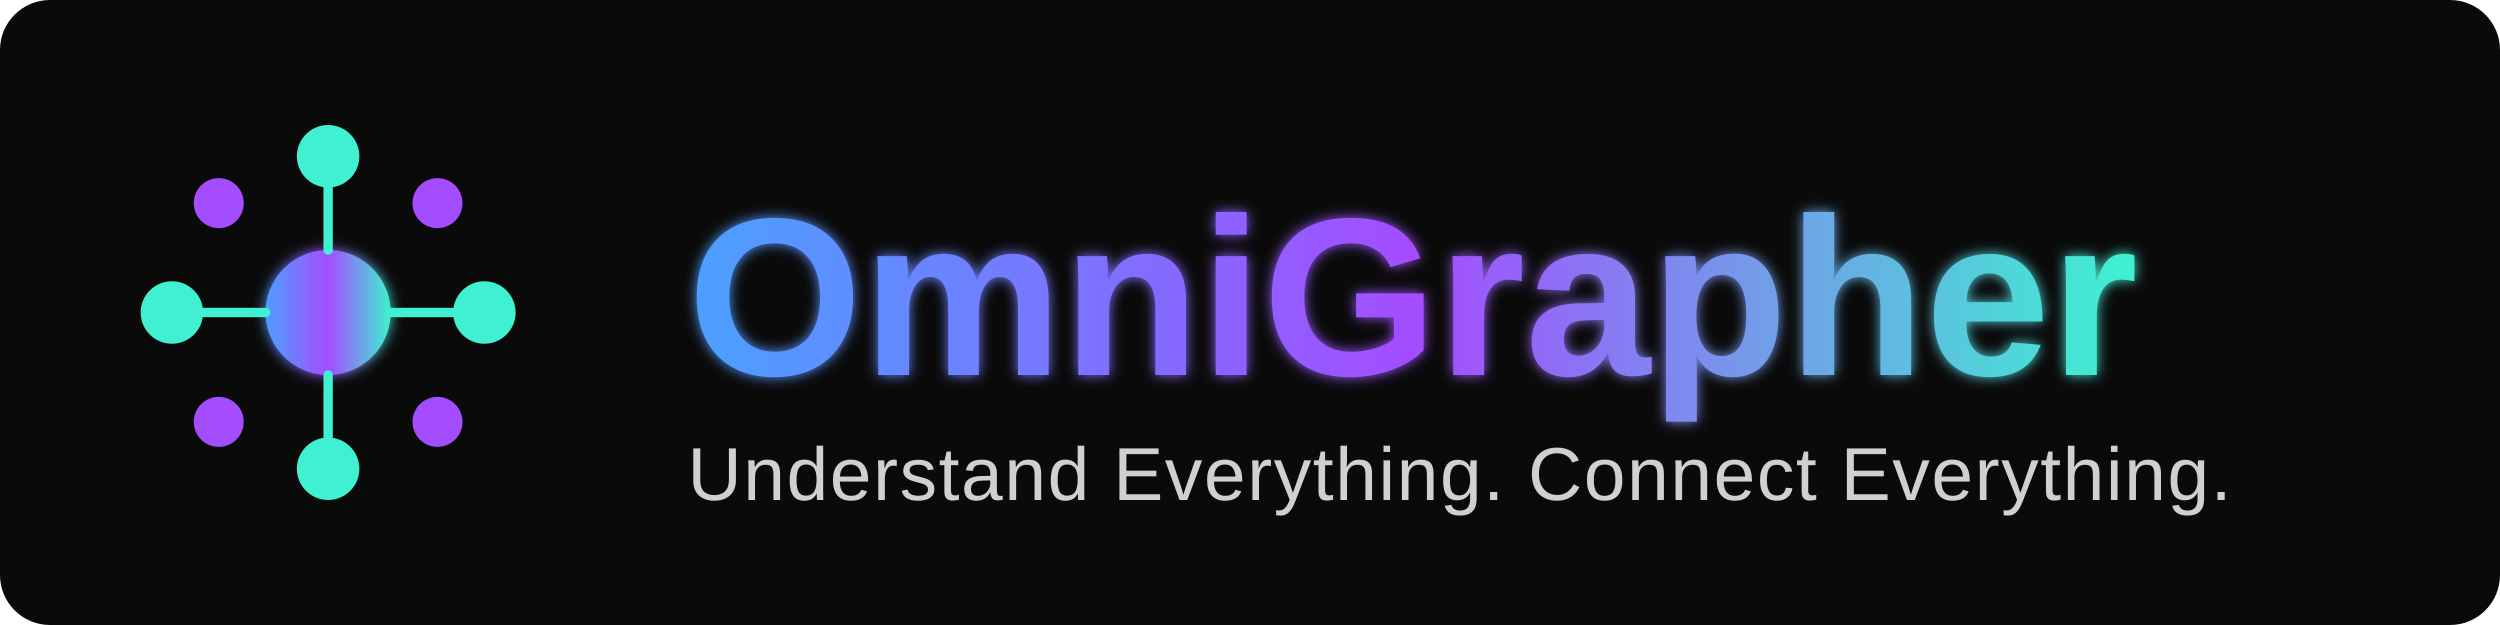
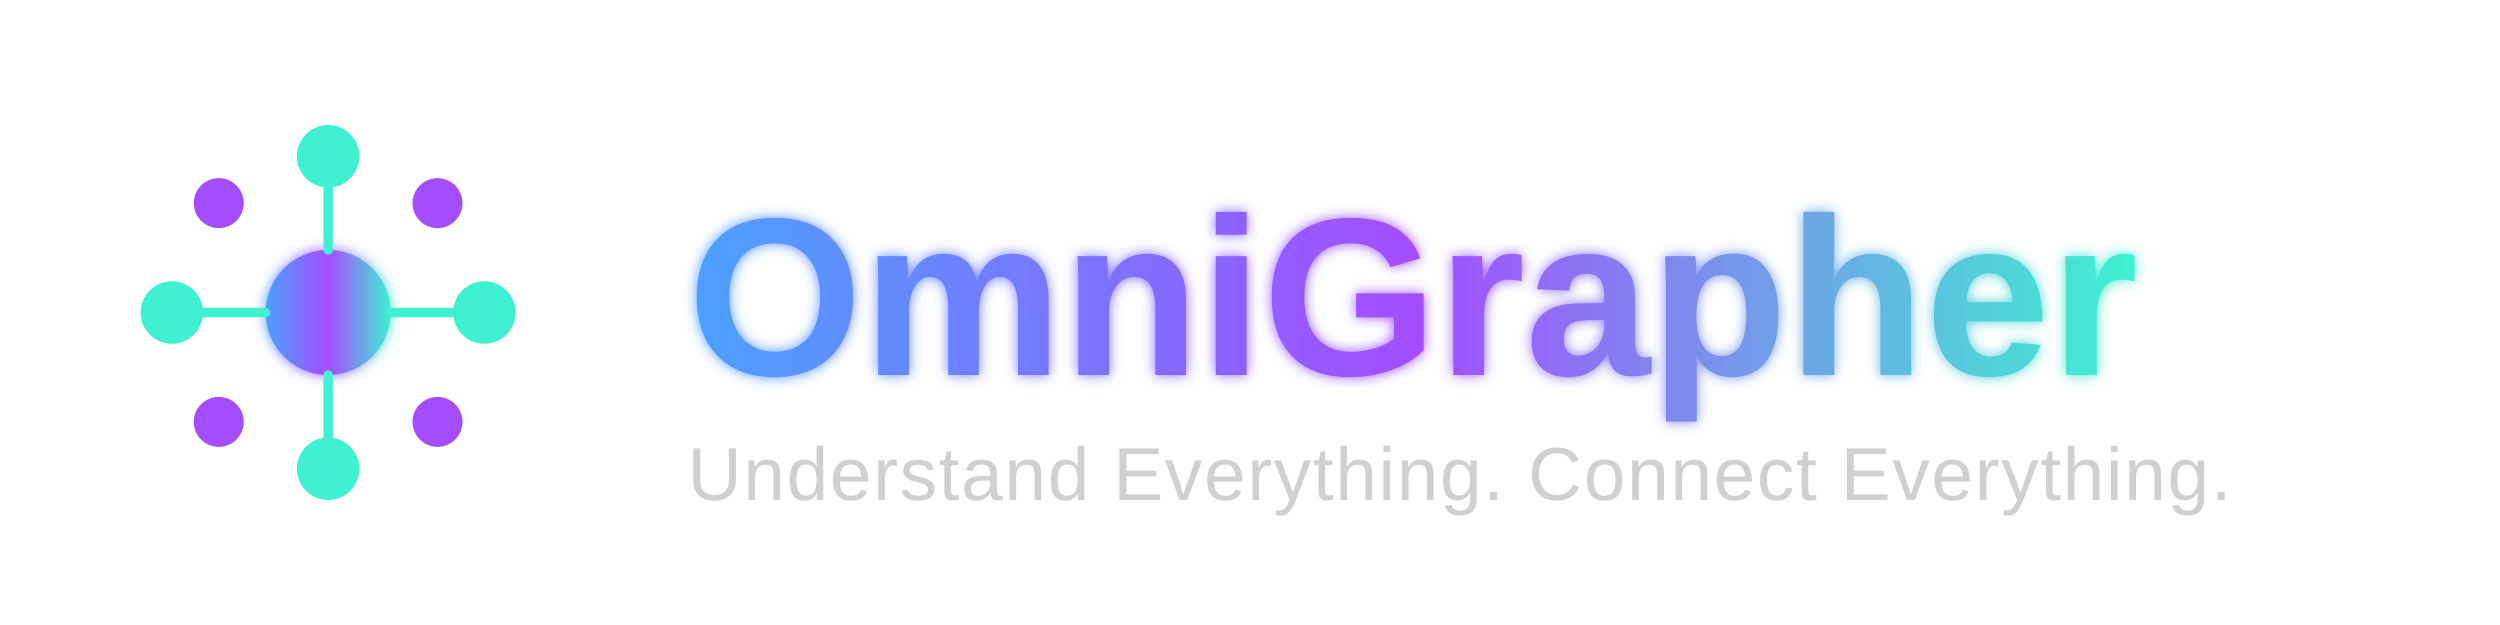
<svg xmlns="http://www.w3.org/2000/svg" viewBox="0 0 800 200" width="800" height="200">
  <defs>
    <linearGradient id="text-gradient" x1="0%" y1="0%" x2="100%" y2="0%">
      <stop offset="0%" style="stop-color:#4D9FFF;stop-opacity:1" />
      <stop offset="50%" style="stop-color:#A44DFF;stop-opacity:1" />
      <stop offset="100%" style="stop-color:#3FF0D1;stop-opacity:1" />
    </linearGradient>
    <filter id="glow">
      <feGaussianBlur stdDeviation="2" result="coloredBlur" />
      <feMerge>
        <feMergeNode in="coloredBlur" />
        <feMergeNode in="SourceGraphic" />
      </feMerge>
    </filter>
  </defs>
-   <rect width="800" height="200" fill="#0A0A0A" rx="16" ry="16" />
  <g transform="translate(30, 25)">
-     <rect width="150" height="150" fill="#0A0A0A" rx="24" ry="24" />
    <circle cx="75" cy="75" r="20" fill="url(#text-gradient)" filter="url(#glow)" />
    <circle cx="75" cy="25" r="10" fill="#3FF0D1" />
    <circle cx="125" cy="75" r="10" fill="#3FF0D1" />
    <circle cx="75" cy="125" r="10" fill="#3FF0D1" />
    <circle cx="25" cy="75" r="10" fill="#3FF0D1" />
    <circle cx="110" cy="40" r="8" fill="#A44DFF" />
    <circle cx="110" cy="110" r="8" fill="#A44DFF" />
    <circle cx="40" cy="110" r="8" fill="#A44DFF" />
    <circle cx="40" cy="40" r="8" fill="#A44DFF" />
    <line x1="75" y1="55" x2="75" y2="35" stroke="#3FF0D1" stroke-width="3" stroke-linecap="round" />
    <line x1="95" y1="75" x2="115" y2="75" stroke="#3FF0D1" stroke-width="3" stroke-linecap="round" />
    <line x1="75" y1="95" x2="75" y2="115" stroke="#3FF0D1" stroke-width="3" stroke-linecap="round" />
    <line x1="55" y1="75" x2="35" y2="75" stroke="#3FF0D1" stroke-width="3" stroke-linecap="round" />
  </g>
  <text x="220" y="120" font-family="Arial, sans-serif" font-size="72" font-weight="bold" fill="url(#text-gradient)" filter="url(#glow)">OmniGrapher</text>
  <text x="220" y="160" font-family="Arial, sans-serif" font-size="24" font-weight="500" fill="#D0D0D0" letter-spacing="0.5">Understand Everything. Connect Everything.</text>
</svg>
